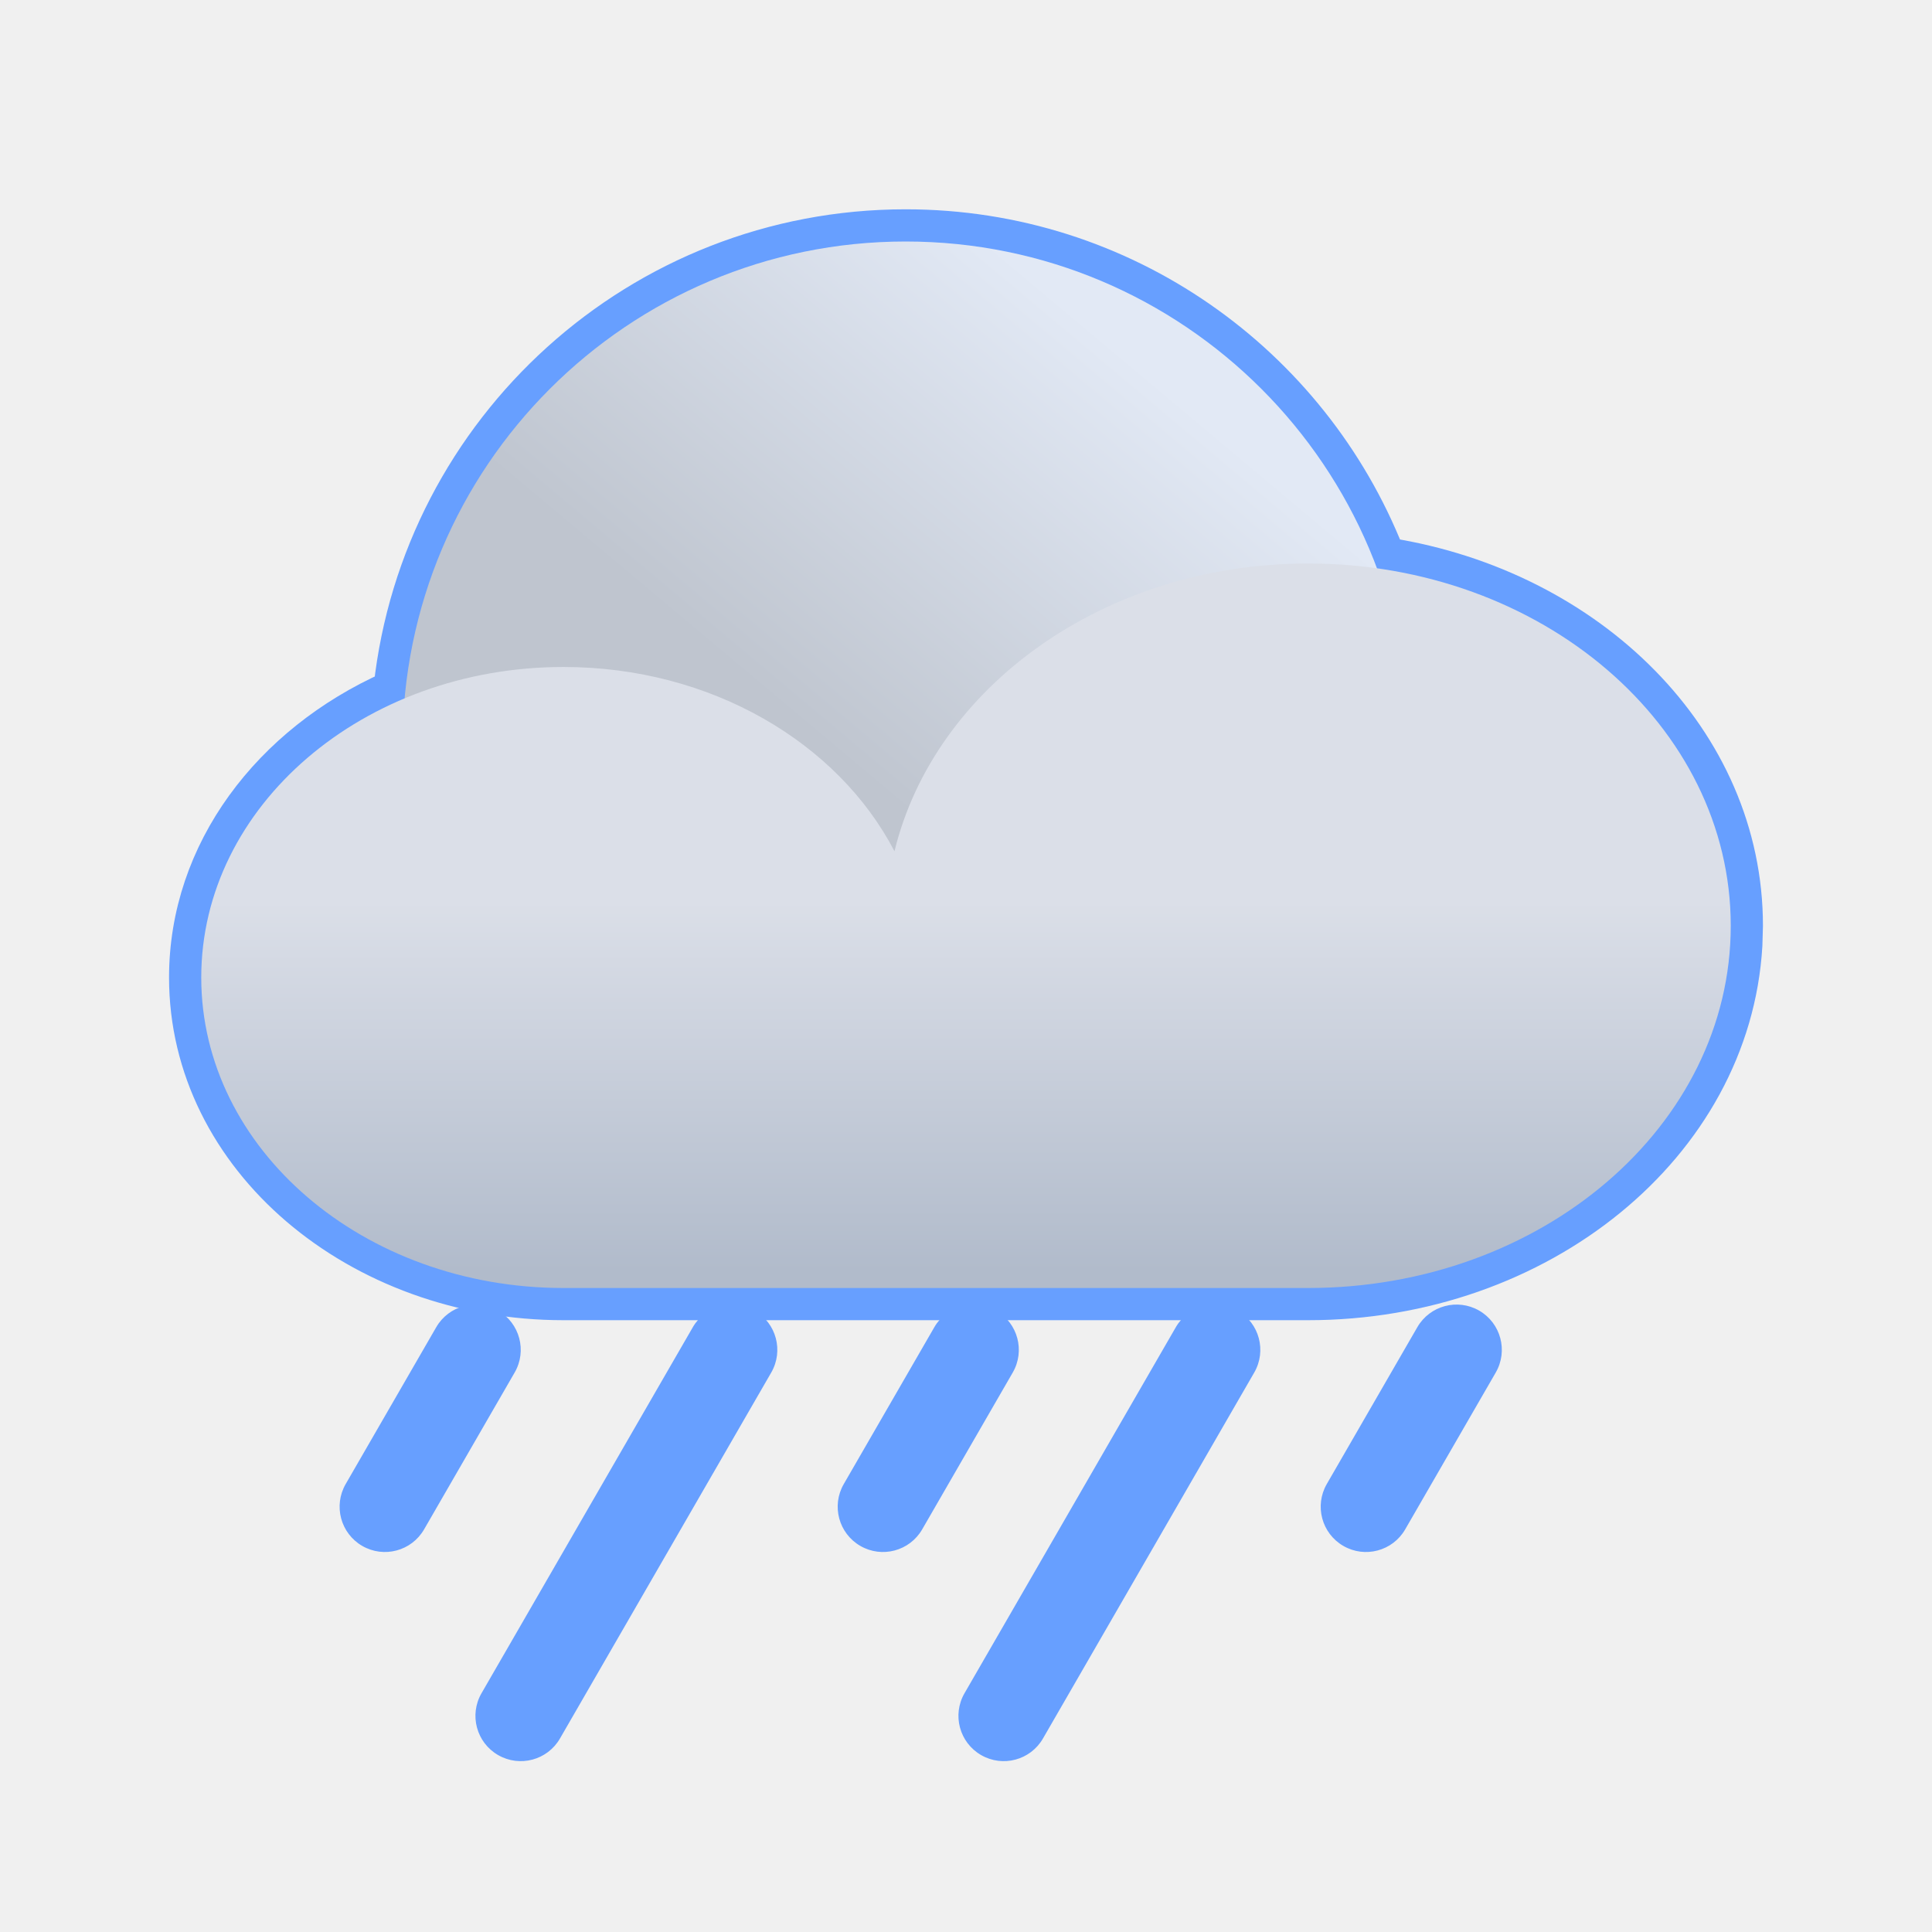
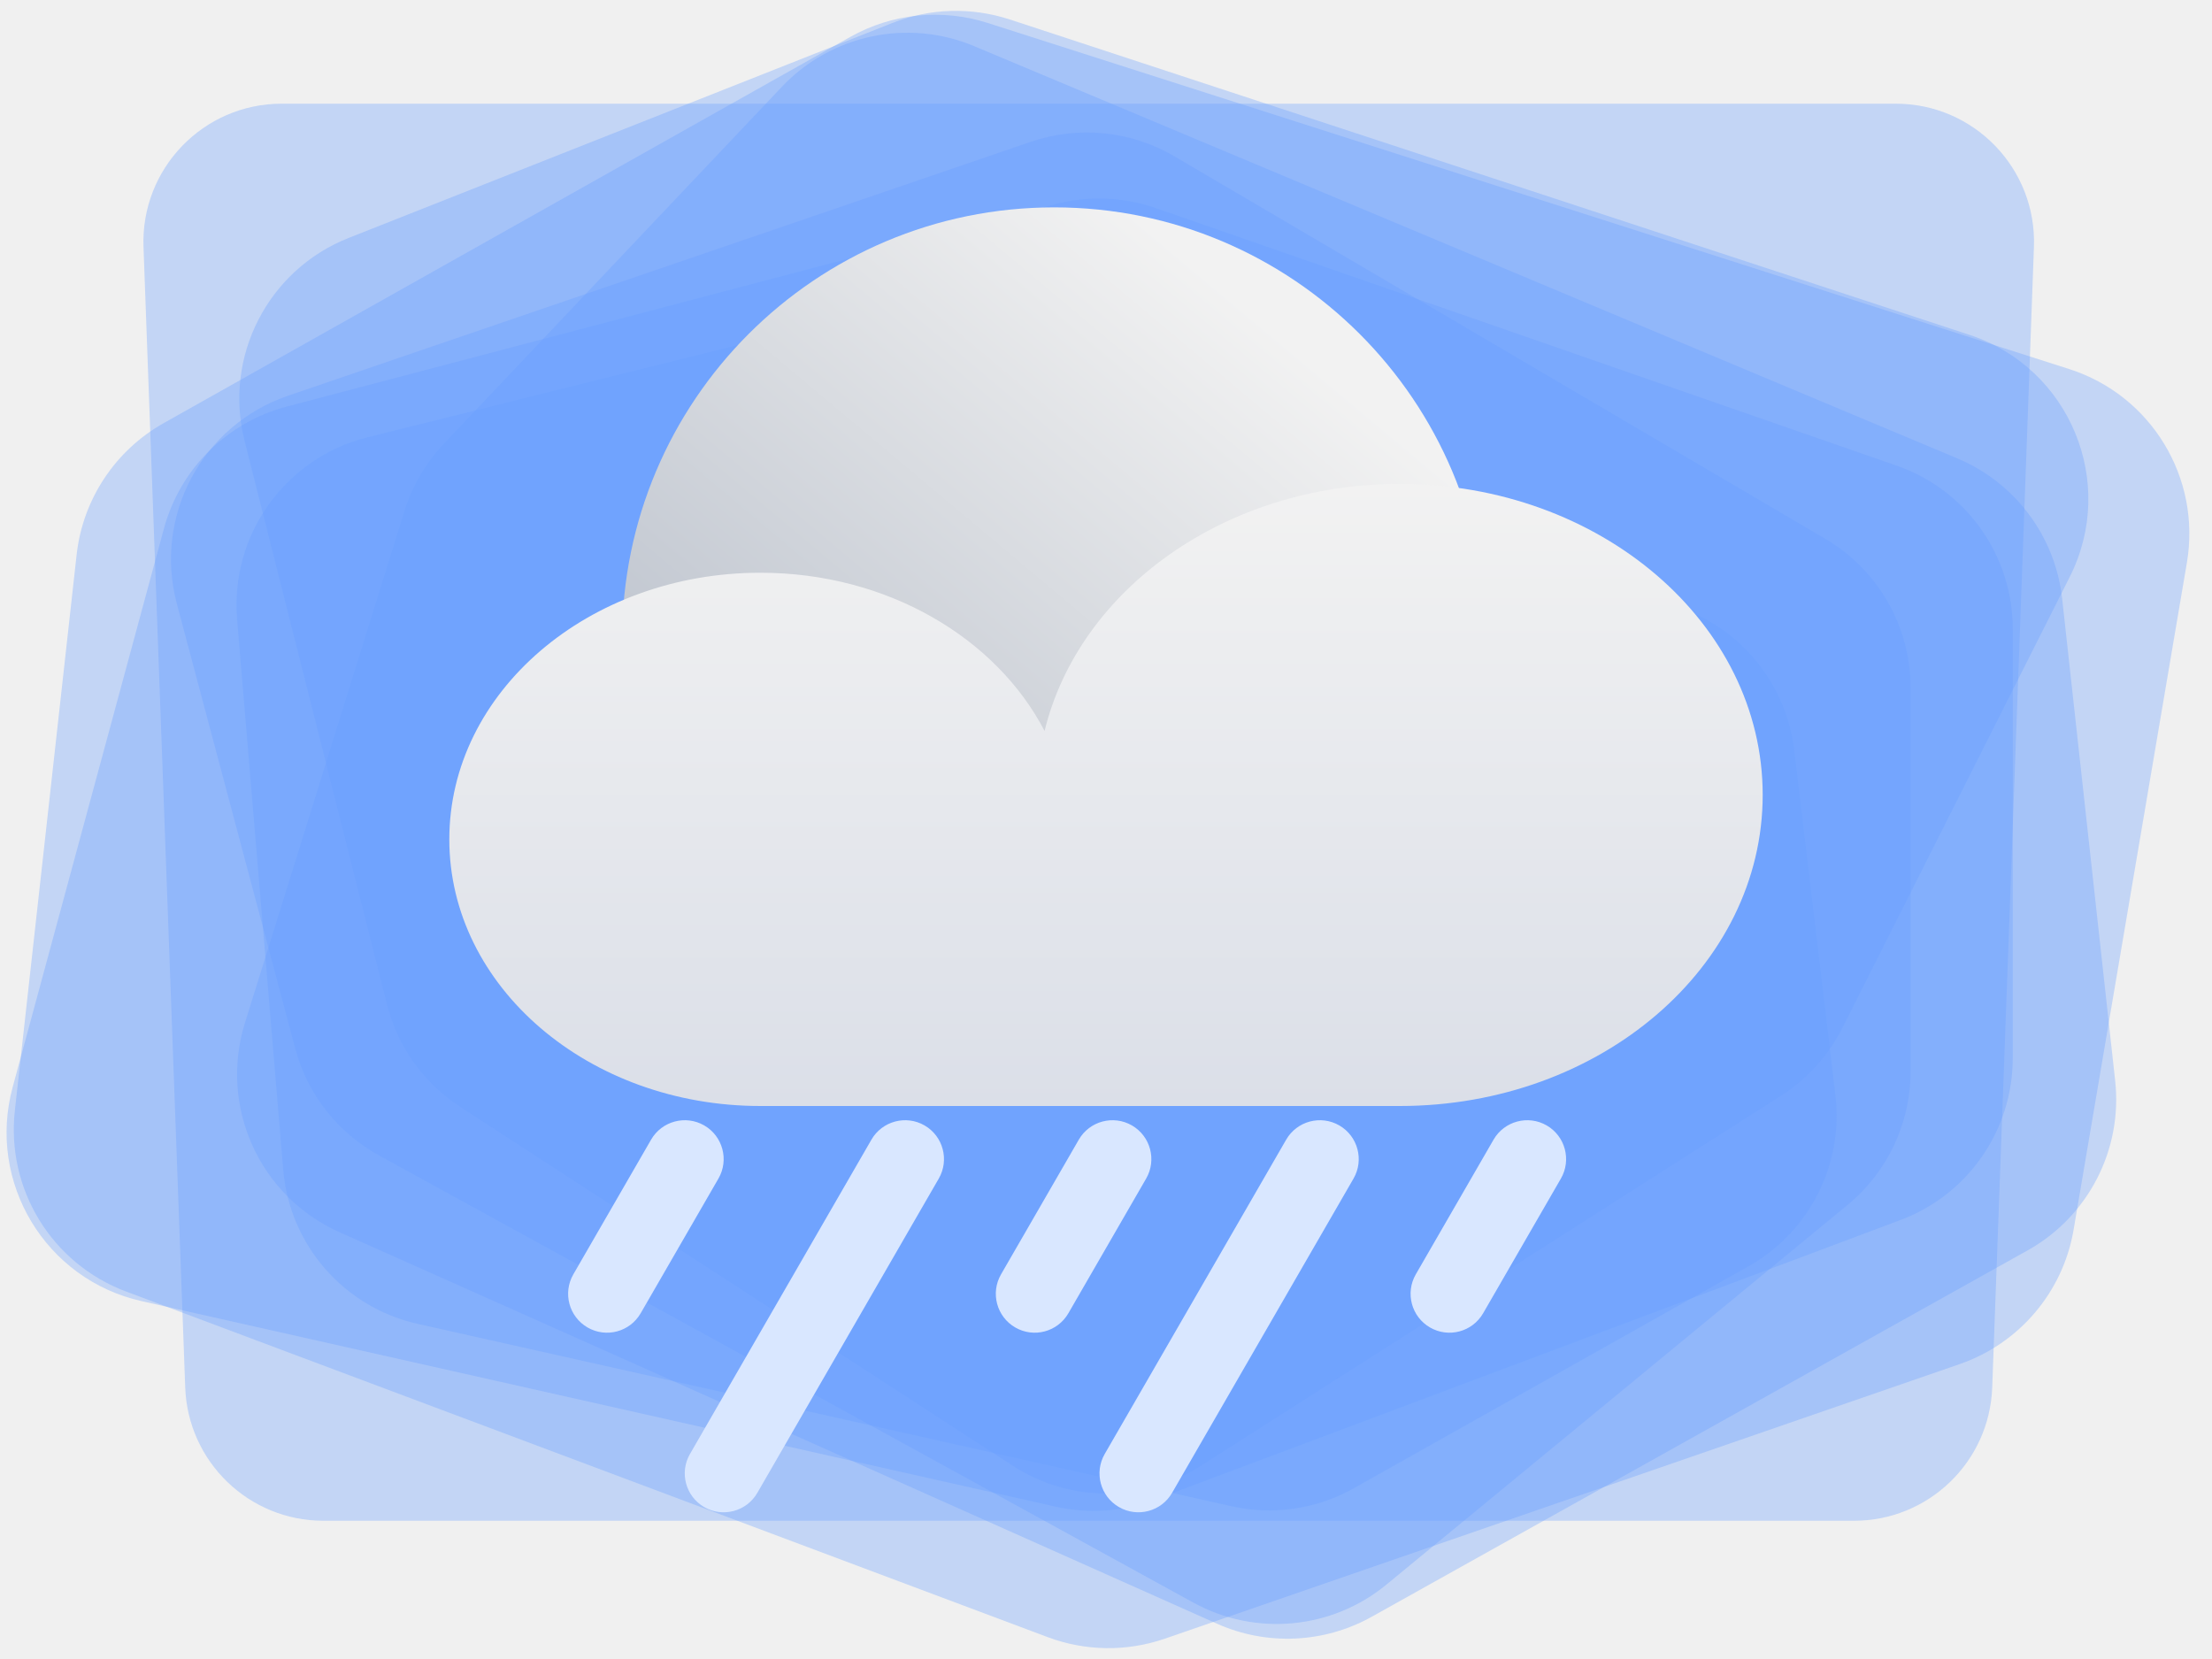
- <svg xmlns="http://www.w3.org/2000/svg" width="48" height="48" viewBox="0 0 48 48" fill="none">
-   <path d="M22.5 5.6C27.951 5.6 32.607 8.983 34.496 13.761C39.517 14.562 43.4 18.353 43.4 23L43.386 23.488C43.09 28.502 38.274 32.4 32.5 32.4H14C8.869 32.4 4.6 28.823 4.6 24.286C4.6 21.122 6.689 18.415 9.682 17.077C10.39 10.622 15.857 5.6 22.5 5.6Z" fill="#679FFF" stroke="#679FFF" stroke-width="0.8" stroke-linecap="round" />
-   <circle cx="22.5" cy="18.5" r="12.5" fill="url(#paint0_linear_38_421)" />
-   <path fill-rule="evenodd" clip-rule="evenodd" d="M32.5 14C38.299 14 43 18.029 43 23C43 27.971 38.299 32 32.5 32C22.338 32 23.652 32 14 32C9.029 32 5 28.546 5 24.286C5 20.025 9.029 16.571 14 16.571C17.667 16.571 20.82 18.452 22.223 21.149C23.218 17.067 27.441 14 32.5 14Z" fill="url(#paint1_linear_38_421)" />
-   <path d="M8.588 36.871L10.838 32.974C11.149 32.436 11.837 32.252 12.375 32.562C12.913 32.873 13.098 33.561 12.787 34.099L10.537 37.996C10.226 38.535 9.538 38.719 9 38.408C8.462 38.097 8.278 37.41 8.588 36.871Z" fill="#679FFF" />
-   <path d="M20.963 36.871L23.213 32.974C23.524 32.436 24.212 32.252 24.75 32.562C25.288 32.873 25.472 33.561 25.162 34.099L22.912 37.996C22.601 38.535 21.913 38.719 21.375 38.408C20.837 38.097 20.652 37.41 20.963 36.871Z" fill="#679FFF" />
-   <path d="M32.963 36.871L35.213 32.974C35.524 32.436 36.212 32.252 36.75 32.562C37.288 32.873 37.472 33.561 37.162 34.099L34.912 37.996C34.601 38.535 33.913 38.719 33.375 38.408C32.837 38.097 32.653 37.41 32.963 36.871Z" fill="#679FFF" />
-   <path d="M11.963 42.068L17.213 32.974C17.524 32.436 18.212 32.252 18.75 32.562C19.288 32.873 19.472 33.561 19.162 34.099L13.912 43.193C13.601 43.731 12.913 43.915 12.375 43.604C11.837 43.294 11.652 42.606 11.963 42.068Z" fill="#679FFF" />
-   <path d="M23.963 42.068L29.213 32.974C29.524 32.436 30.212 32.252 30.75 32.562C31.288 32.873 31.472 33.561 31.162 34.099L25.912 43.193C25.601 43.731 24.913 43.915 24.375 43.604C23.837 43.294 23.652 42.606 23.963 42.068Z" fill="#679FFF" />
+ <svg xmlns="http://www.w3.org/2000/svg" width="64" height="48" viewBox="0 0 64 48" fill="none">
+   <g clip-path="url(#clip0_53_1599)">
+     <path d="M4.152 7.146C4.069 4.881 5.883 3 8.149 3H54.851C57.117 3 58.931 4.881 58.848 7.146L57.641 40.146C57.562 42.297 55.796 44 53.644 44H9.356C7.204 44 5.438 42.297 5.359 40.146L4.152 7.146Z" fill="#679FFF" fill-opacity="0.33" />
+     <path d="M33.702 47.412C32.602 47.792 31.404 47.776 30.314 47.368L3.644 37.366C1.501 36.563 0.177 34.407 0.43 32.133L2.217 16.049C2.395 14.449 3.332 13.032 4.735 12.243L24.601 1.068C25.812 0.387 27.252 0.241 28.576 0.664L59.868 10.678C62.239 11.436 63.69 13.823 63.274 16.277L59.996 35.579C59.69 37.38 58.426 38.871 56.699 39.468L33.702 47.412Z" fill="#679FFF" fill-opacity="0.33" />
+     <path d="M29.828 4.102C31.207 3.631 32.723 3.785 33.979 4.523L52.812 15.59C54.34 16.488 55.279 18.128 55.279 19.901V31C55.279 32.494 54.611 33.91 53.457 34.86L40.115 45.846C38.536 47.147 36.324 47.354 34.53 46.369L10.966 33.43C9.768 32.772 8.892 31.653 8.541 30.333L5.117 17.468C4.442 14.929 5.846 12.301 8.332 11.451L29.828 4.102Z" fill="#679FFF" fill-opacity="0.33" />
+     <path d="M22.624 2.51C24.054 0.999 26.269 0.532 28.188 1.337L56.629 13.262C58.304 13.964 59.467 15.52 59.665 17.326L61.198 31.265C61.418 33.262 60.42 35.197 58.666 36.177L39.688 46.778C38.311 47.547 36.652 47.622 35.212 46.979L9.823 35.651C7.509 34.618 6.333 32.017 7.087 29.597L11.702 14.788C11.929 14.059 12.32 13.392 12.845 12.837L22.624 2.51Z" fill="#679FFF" fill-opacity="0.33" />
+     <path d="M30.525 5.908C31.486 5.655 32.502 5.694 33.441 6.021L54.877 13.473C56.887 14.171 58.235 16.067 58.235 18.195V30.615C58.235 32.699 56.942 34.565 54.991 35.297L33.397 43.396C32.486 43.738 31.494 43.806 30.544 43.593L4.094 37.645C1.317 37.021 -0.379 34.208 0.365 31.46L4.744 15.291C5.212 13.565 6.566 12.219 8.297 11.763L30.525 5.908Z" fill="#679FFF" fill-opacity="0.33" />
+     <path d="M26.946 8.59C28.064 8.312 29.244 8.428 30.286 8.92L49.08 17.779C50.638 18.514 51.708 19.999 51.912 21.709L53.104 31.686C53.344 33.692 52.352 35.646 50.591 36.636L39.172 43.059C38.096 43.665 36.833 43.85 35.628 43.58L12.082 38.303C9.951 37.825 8.376 36.019 8.194 33.842L6.86 17.921C6.655 15.477 8.254 13.245 10.634 12.652L26.946 8.59Z" fill="#679FFF" fill-opacity="0.33" />
+     <path d="M25.819 0.665C26.905 0.235 28.108 0.2 29.218 0.564L56.981 9.687C59.886 10.641 61.262 13.957 59.886 16.687L53.31 29.734C52.906 30.536 52.292 31.215 51.534 31.699L34.713 42.429C33.061 43.483 30.945 43.475 29.301 42.407L13.321 32.028C12.264 31.341 11.506 30.281 11.197 29.06L7.077 12.76C6.461 10.323 7.749 7.809 10.086 6.885L25.819 0.665Z" fill="#679FFF" fill-opacity="0.33" />
+     <circle cx="30.5" cy="18.5" r="12.5" fill="url(#paint0_linear_53_1599)" />
+     <path fill-rule="evenodd" clip-rule="evenodd" d="M40.5 14C46.299 14 51 18.029 51 23C51 27.971 46.299 32 40.5 32C30.338 32 31.652 32 22 32C17.029 32 13 28.546 13 24.286C13 20.025 17.029 16.571 22 16.571C25.667 16.571 28.82 18.452 30.223 21.149C31.218 17.067 35.441 14 40.5 14Z" fill="url(#paint1_linear_53_1599)" />
+     <path d="M16.588 36.871L18.838 32.974C19.149 32.436 19.837 32.252 20.375 32.562C20.913 32.873 21.098 33.561 20.787 34.099L18.537 37.996C18.226 38.535 17.538 38.719 17 38.408C16.462 38.097 16.278 37.41 16.588 36.871Z" fill="#D9E7FF" />
+     <path d="M28.963 36.871L31.213 32.974C31.524 32.436 32.212 32.252 32.75 32.562C33.288 32.873 33.472 33.561 33.162 34.099L30.912 37.996C30.601 38.535 29.913 38.719 29.375 38.408C28.837 38.097 28.652 37.41 28.963 36.871Z" fill="#D9E7FF" />
+     <path d="M40.963 36.871L43.213 32.974C43.524 32.436 44.212 32.252 44.75 32.562C45.288 32.873 45.472 33.561 45.162 34.099L42.912 37.996C42.601 38.535 41.913 38.719 41.375 38.408C40.837 38.097 40.653 37.41 40.963 36.871Z" fill="#D9E7FF" />
+     <path d="M19.963 42.068L25.213 32.974C25.524 32.436 26.212 32.252 26.75 32.562C27.288 32.873 27.472 33.561 27.162 34.099L21.912 43.193C21.601 43.731 20.913 43.915 20.375 43.604C19.837 43.294 19.652 42.606 19.963 42.068Z" fill="#D9E7FF" />
+     <path d="M31.963 42.068L37.213 32.974C37.524 32.436 38.212 32.252 38.75 32.562C39.288 32.873 39.472 33.561 39.162 34.099L33.912 43.193C33.601 43.731 32.913 43.915 32.375 43.604C31.837 43.294 31.652 42.606 31.963 42.068Z" fill="#D9E7FF" />
+   </g>
  <defs>
-     <linearGradient id="paint0_linear_38_421" x1="30" y1="10.5" x2="17" y2="26" gradientUnits="userSpaceOnUse">
-       <stop stop-color="#E2E9F5" />
-       <stop offset="0.606" stop-color="#BFC5CF" />
+     <linearGradient id="paint0_linear_53_1599" x1="38" y1="10.5" x2="25" y2="26" gradientUnits="userSpaceOnUse">
+       <stop stop-color="#F2F2F2" />
+       <stop offset="0.976" stop-color="#BFC5CF" />
    </linearGradient>
-     <linearGradient id="paint1_linear_38_421" x1="24" y1="14" x2="24" y2="32" gradientUnits="userSpaceOnUse">
-       <stop offset="0.466" stop-color="#DBDFE8" />
-       <stop offset="0.976" stop-color="#B1BBCB" />
+     <linearGradient id="paint1_linear_53_1599" x1="32" y1="14" x2="32" y2="32" gradientUnits="userSpaceOnUse">
+       <stop stop-color="#F2F2F2" />
+       <stop offset="1" stop-color="#DBDFE8" />
    </linearGradient>
+     <clipPath id="clip0_53_1599">
+       <rect width="64" height="48" fill="white" />
+     </clipPath>
  </defs>
</svg>
